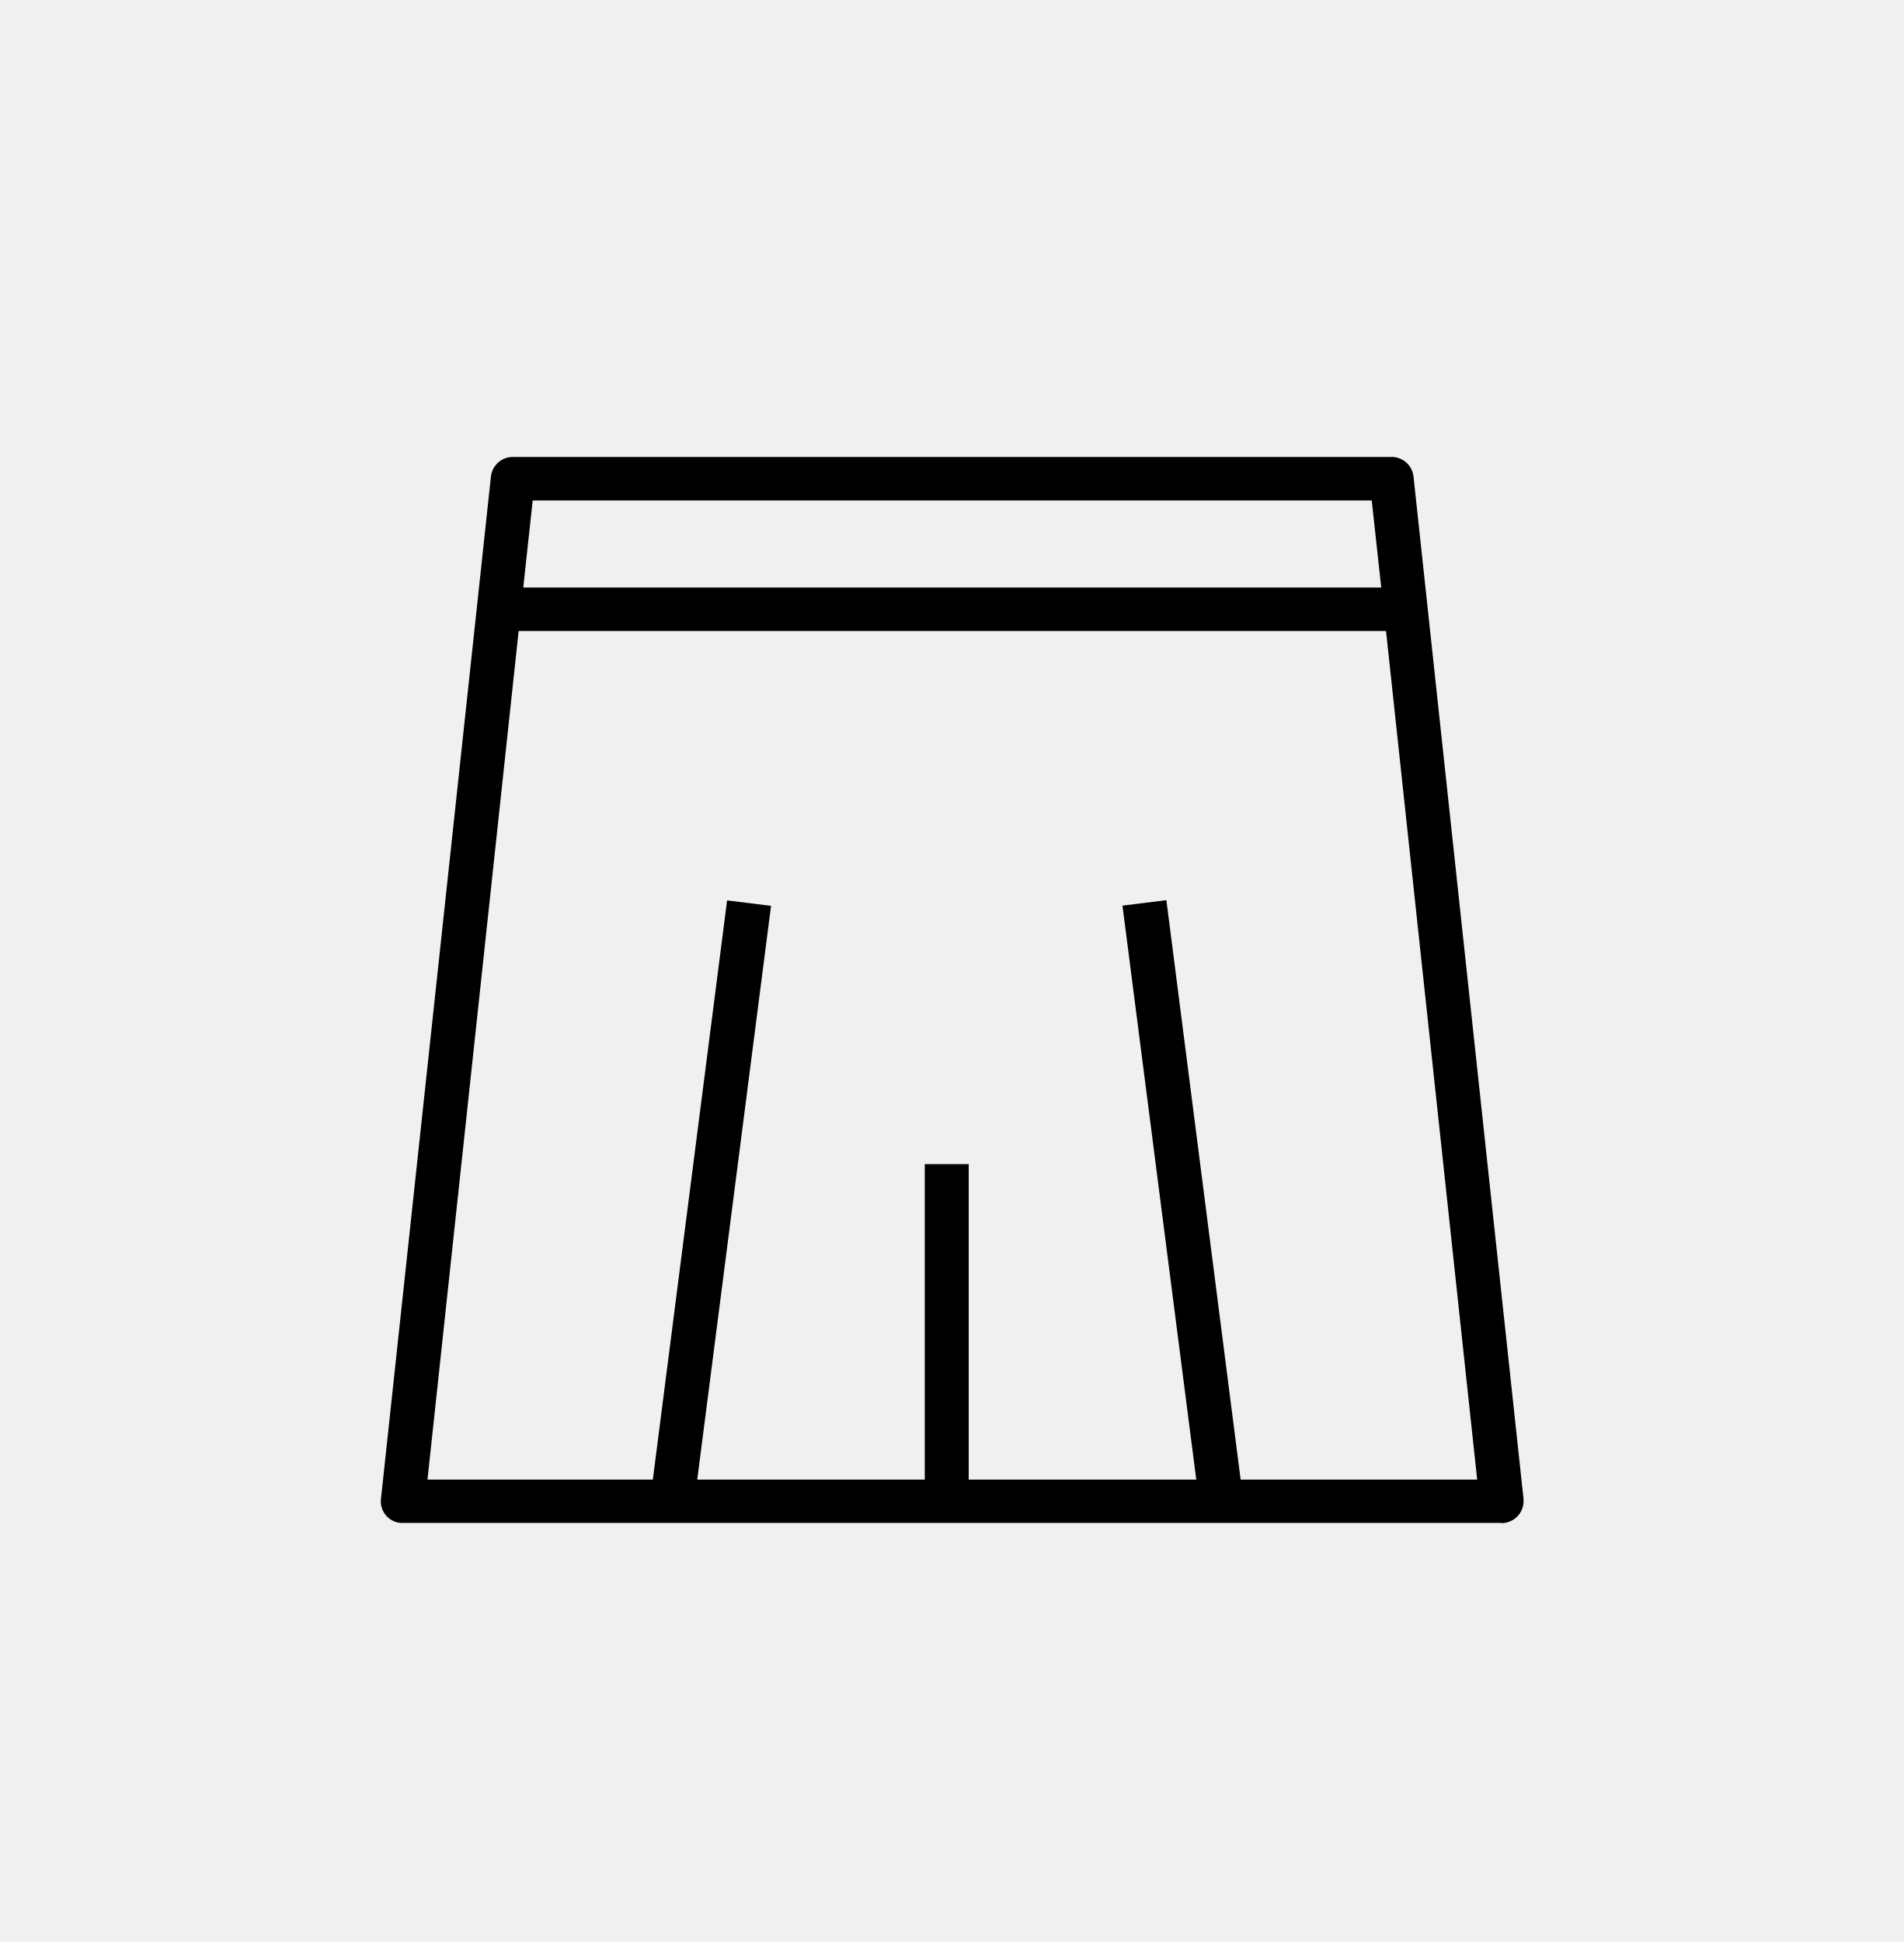
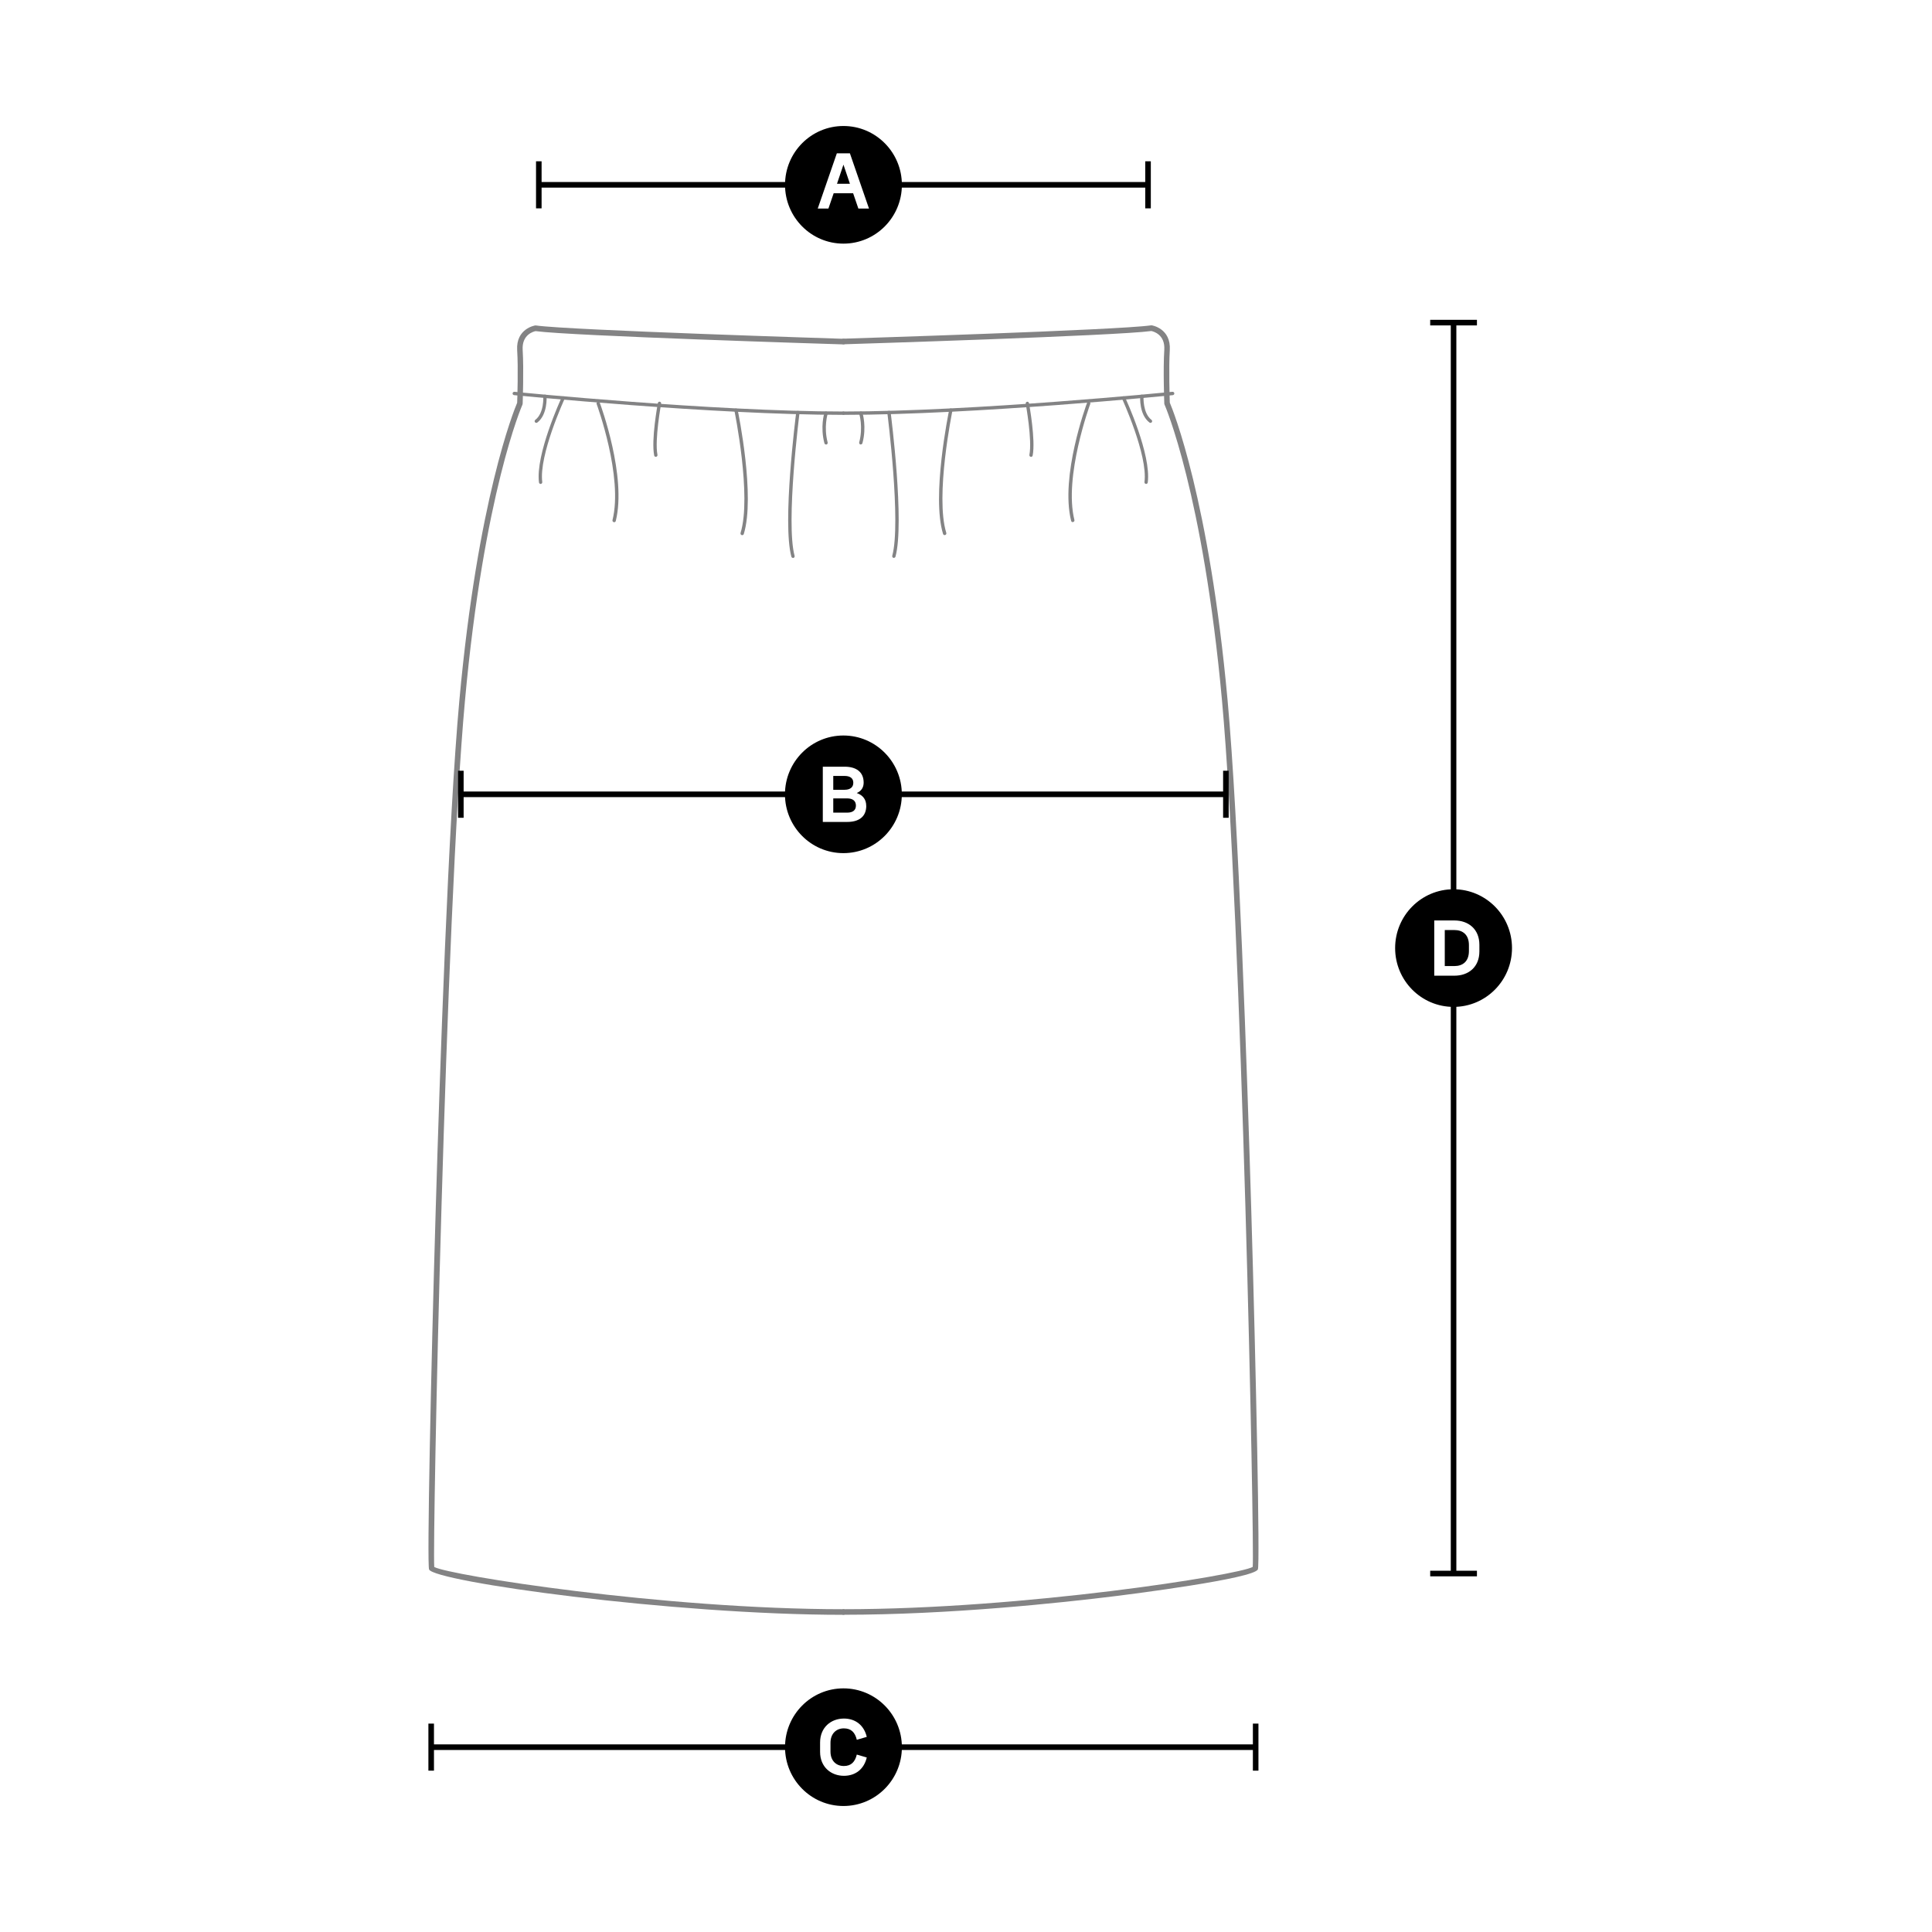
- <svg xmlns="http://www.w3.org/2000/svg" width="50" height="51" viewBox="0 0 50 51" fill="none">
-   <path d="M39.427 40C39.744 40 40.004 39.749 40.009 39.434C40.009 39.411 40.009 39.389 40.009 39.366L37.119 12.509C37.085 12.217 36.837 12 36.543 12H13.47C13.176 12 12.928 12.217 12.893 12.509L10.004 39.366C9.969 39.68 10.194 39.96 10.511 39.994C10.534 39.994 10.557 39.994 10.58 39.994H39.421L39.427 40ZM36.023 13.143L36.272 15.429H13.741L13.989 13.143H36.023ZM13.62 16.571H36.398L38.792 38.857H32.58L30.63 23.64L29.477 23.783L31.415 38.857H25.439V30.571H24.285V38.857H18.31L20.248 23.789L19.094 23.646L17.144 38.857H11.226L13.62 16.571Z" fill="black" />
+ <svg xmlns="http://www.w3.org/2000/svg" width="230" height="230" viewBox="0 0 230 230" fill="none">
+   <rect width="230" height="230" fill="white" />
+   <path d="M100.411 192.24C79.979 192.24 51.656 188.286 51.08 186.839C50.828 186.198 51.285 163.739 51.868 144.087C52.358 127.576 53.372 97.722 54.69 83.338C56.87 59.458 61.183 48.849 61.567 47.948C61.587 47.428 61.706 43.807 61.567 41.693C61.408 39.106 63.694 38.746 63.714 38.746C63.747 38.746 63.773 38.746 63.807 38.746C67.755 39.313 100.093 40.319 100.418 40.333C100.603 40.333 100.742 40.493 100.736 40.68C100.736 40.86 100.583 41 100.404 41H100.391C99.066 40.96 67.961 39.993 63.76 39.419C63.495 39.473 62.111 39.846 62.223 41.66C62.369 43.961 62.223 48.002 62.223 48.042C62.223 48.082 62.21 48.128 62.197 48.168C62.15 48.268 57.612 58.671 55.353 83.411C53.034 108.724 51.47 183.438 51.696 186.545C53.445 187.519 78.919 191.573 100.411 191.573C100.597 191.573 100.742 191.72 100.742 191.907C100.742 192.093 100.597 192.24 100.411 192.24Z" fill="#838384" />
+   <path d="M100.411 192.24C100.226 192.24 100.08 192.093 100.08 191.907C100.08 191.72 100.226 191.573 100.411 191.573C121.936 191.573 147.463 187.505 149.133 186.538C149.358 183.964 147.795 108.811 145.476 83.398C143.217 58.658 138.678 48.262 138.632 48.155C138.612 48.115 138.606 48.075 138.606 48.028C138.606 47.988 138.453 43.947 138.606 41.647C138.718 39.833 137.333 39.466 137.068 39.406C132.868 39.979 101.763 40.946 100.438 40.986H100.424C100.245 40.986 100.1 40.846 100.093 40.666C100.093 40.48 100.232 40.326 100.411 40.319C100.736 40.306 133.073 39.306 137.022 38.732C137.055 38.732 137.082 38.732 137.115 38.732C137.141 38.732 139.42 39.093 139.261 41.68C139.129 43.787 139.248 47.415 139.261 47.935C139.646 48.835 143.952 59.445 146.138 83.324C147.45 97.708 148.471 127.556 148.961 144.074C149.544 163.726 150.001 186.185 149.749 186.825C149.312 187.932 134.63 189.779 132.961 189.993C126.223 190.826 113.032 192.233 100.418 192.233L100.411 192.24Z" fill="#838384" />
+   <path d="M100.411 49.389C84.835 49.389 61.435 47.061 61.203 47.041C61.09 47.028 61.011 46.935 61.024 46.821C61.037 46.715 61.137 46.635 61.243 46.641C61.474 46.668 84.855 48.989 100.411 48.989C100.524 48.989 100.61 49.075 100.61 49.189C100.61 49.302 100.524 49.389 100.411 49.389Z" fill="#838384" />
+   <path d="M63.846 50.342C63.787 50.342 63.727 50.316 63.687 50.262C63.621 50.175 63.641 50.049 63.727 49.982C64.794 49.175 64.681 47.215 64.674 47.195C64.668 47.081 64.754 46.988 64.86 46.981C64.986 46.968 65.065 47.061 65.072 47.168C65.072 47.255 65.204 49.362 63.966 50.302C63.932 50.329 63.886 50.342 63.846 50.342Z" fill="#838384" />
+   <path d="M64.363 57.611C64.264 57.611 64.178 57.537 64.164 57.437C63.734 54.117 66.742 47.575 66.868 47.295C66.914 47.195 67.033 47.155 67.132 47.195C67.232 47.241 67.272 47.361 67.225 47.461C67.192 47.528 64.138 54.176 64.555 57.384C64.569 57.491 64.496 57.591 64.383 57.611C64.376 57.611 64.363 57.611 64.356 57.611H64.363Z" fill="#838384" />
+   <path d="M73.108 62.159C73.108 62.159 73.075 62.159 73.062 62.159C72.956 62.132 72.89 62.025 72.916 61.919C74.202 56.757 71.061 48.182 71.028 48.095C70.988 47.988 71.041 47.875 71.147 47.835C71.247 47.795 71.366 47.848 71.406 47.955C71.538 48.308 74.619 56.737 73.307 62.019C73.287 62.112 73.201 62.172 73.115 62.172L73.108 62.159Z" fill="#838384" />
+   <path d="M78.071 54.383C77.978 54.383 77.892 54.317 77.879 54.223C77.508 52.369 78.283 48.162 78.316 47.982C78.336 47.875 78.435 47.801 78.548 47.822C78.654 47.842 78.727 47.948 78.707 48.055C78.7 48.095 77.918 52.369 78.269 54.143C78.289 54.25 78.223 54.357 78.111 54.377C78.097 54.377 78.084 54.377 78.071 54.377V54.383Z" fill="#838384" />
+   <path d="M88.353 63.706C88.353 63.706 88.313 63.706 88.293 63.699C88.188 63.666 88.128 63.552 88.161 63.446C89.513 59.071 87.445 48.968 87.426 48.868C87.406 48.762 87.472 48.655 87.578 48.635C87.691 48.608 87.79 48.682 87.817 48.788C87.903 49.209 89.93 59.091 88.545 63.572C88.519 63.659 88.439 63.712 88.353 63.712V63.706Z" fill="#838384" />
+   <path d="M94.402 66.42C94.316 66.42 94.236 66.36 94.21 66.273C93.117 62.245 94.72 49.622 94.786 49.089C94.799 48.982 94.906 48.902 95.011 48.915C95.124 48.928 95.197 49.029 95.184 49.142C95.164 49.275 93.527 62.219 94.594 66.173C94.621 66.28 94.561 66.393 94.455 66.42C94.435 66.42 94.422 66.427 94.402 66.427V66.42Z" fill="#838384" />
+   <path d="M98.337 52.916C98.251 52.916 98.172 52.856 98.145 52.77C97.628 50.829 98.125 49.202 98.145 49.135C98.178 49.029 98.291 48.975 98.397 49.008C98.503 49.042 98.563 49.155 98.529 49.262C98.529 49.275 98.046 50.849 98.529 52.669C98.556 52.776 98.496 52.883 98.39 52.916C98.371 52.916 98.357 52.923 98.337 52.923V52.916Z" fill="#838384" />
+   <path d="M100.411 49.389C100.298 49.389 100.212 49.302 100.212 49.188C100.212 49.075 100.298 48.989 100.411 48.989C115.967 48.989 139.348 46.661 139.579 46.641C139.685 46.635 139.785 46.708 139.798 46.821C139.811 46.935 139.732 47.028 139.619 47.041C139.387 47.068 115.987 49.389 100.411 49.389Z" fill="#838384" />
+   <path d="M136.962 50.342C136.923 50.342 136.876 50.329 136.843 50.302C135.604 49.369 135.73 47.261 135.737 47.168C135.743 47.061 135.816 46.968 135.949 46.981C136.061 46.988 136.141 47.081 136.134 47.195C136.134 47.215 136.022 49.175 137.082 49.982C137.168 50.049 137.188 50.175 137.121 50.262C137.082 50.316 137.022 50.342 136.962 50.342Z" fill="#838384" />
+   <path d="M136.446 57.611C136.446 57.611 136.426 57.611 136.419 57.611C136.313 57.597 136.234 57.497 136.247 57.384C136.664 54.176 133.603 47.528 133.577 47.461C133.531 47.361 133.577 47.241 133.67 47.195C133.769 47.148 133.888 47.195 133.935 47.295C134.061 47.575 137.075 54.117 136.638 57.437C136.625 57.537 136.538 57.611 136.439 57.611H136.446Z" fill="#838384" />
+   <path d="M127.707 62.159C127.621 62.159 127.535 62.099 127.515 62.005C126.203 56.724 129.284 48.295 129.416 47.941C129.456 47.835 129.569 47.788 129.675 47.822C129.781 47.861 129.827 47.975 129.794 48.082C129.761 48.168 126.62 56.744 127.906 61.905C127.932 62.012 127.866 62.119 127.76 62.145C127.747 62.145 127.727 62.145 127.714 62.145L127.707 62.159Z" fill="#838384" />
+   <path d="M122.745 54.383C122.745 54.383 122.718 54.383 122.705 54.383C122.599 54.363 122.526 54.257 122.546 54.15C122.897 52.376 122.115 48.102 122.109 48.062C122.089 47.955 122.162 47.848 122.268 47.828C122.38 47.808 122.48 47.882 122.5 47.988C122.533 48.168 123.301 52.376 122.937 54.23C122.917 54.323 122.837 54.39 122.745 54.39V54.383Z" fill="#838384" />
+   <path d="M112.462 63.706C112.376 63.706 112.297 63.652 112.27 63.566C110.886 59.091 112.913 49.202 112.999 48.782C113.026 48.675 113.125 48.602 113.238 48.628C113.344 48.648 113.416 48.755 113.39 48.862C113.37 48.962 111.296 59.065 112.654 63.439C112.688 63.546 112.628 63.659 112.522 63.692C112.502 63.692 112.482 63.699 112.462 63.699V63.706Z" fill="#838384" />
+   <path d="M106.414 66.42C106.414 66.42 106.38 66.42 106.361 66.413C106.255 66.386 106.195 66.273 106.221 66.166C107.295 62.212 105.652 49.269 105.632 49.135C105.618 49.029 105.691 48.928 105.804 48.908C105.91 48.889 106.009 48.968 106.029 49.082C106.096 49.615 107.699 62.239 106.606 66.266C106.579 66.353 106.5 66.413 106.414 66.413V66.42Z" fill="#838384" />
+   <path d="M102.478 52.916C102.478 52.916 102.445 52.916 102.425 52.91C102.319 52.883 102.259 52.77 102.286 52.663C102.776 50.836 102.293 49.269 102.286 49.255C102.253 49.148 102.312 49.035 102.418 49.002C102.524 48.968 102.637 49.029 102.67 49.129C102.69 49.195 103.194 50.822 102.67 52.763C102.644 52.849 102.564 52.91 102.478 52.91V52.916Z" fill="#838384" />
+   <path d="M136.671 21.669H64.144V22.335H136.671V21.669Z" fill="black" />
+   <path d="M64.475 19.201H63.813V24.803H64.475V19.201Z" fill="black" />
+   <path d="M137.002 19.201H136.339V24.803H137.002V19.201Z" fill="black" />
+   <path d="M145.94 94.228H54.862V94.895H145.94V94.228Z" fill="black" />
+   <path d="M55.194 91.754H54.531V97.355H55.194V91.754Z" fill="black" />
+   <path d="M146.271 91.754H145.608V97.355H146.271V91.754Z" fill="black" />
+   <path d="M149.484 207.665H51.331V208.332H149.484V207.665Z" fill="black" />
+   <path d="M51.663 205.191H51V210.792H51.663V205.191Z" fill="black" />
+   <path d="M149.815 205.191H149.153V210.792H149.815V205.191Z" fill="black" />
+   <path d="M173.375 38.406H172.712V187.319H173.375V38.406Z" fill="black" />
+   <path d="M175.826 38.073H170.261V38.74H175.826V38.073Z" fill="black" />
+   <path d="M175.826 186.992H170.261V187.659H175.826V186.992Z" fill="black" />
+   <path d="M107.368 22.002C107.368 25.87 104.254 29.004 100.411 29.004C96.569 29.004 93.455 25.87 93.455 22.002C93.455 18.134 96.569 15 100.411 15C104.254 15 107.368 18.134 107.368 22.002Z" fill="black" />
+   <path d="M102.187 24.829L101.564 23.009H99.245L98.622 24.829H97.35L99.623 18.254H101.18L103.452 24.829H102.18H102.187ZM99.636 21.875H101.18L100.411 19.601L99.643 21.875H99.636Z" fill="white" />
+   <path d="M107.361 94.561C107.361 98.429 104.247 101.563 100.404 101.563C96.562 101.563 93.448 98.429 93.448 94.561C93.448 90.694 96.562 87.56 100.404 87.56C104.247 87.56 107.361 90.694 107.361 94.561Z" fill="black" />
+   <path d="M103.127 95.928C103.127 97.262 102.206 97.849 100.868 97.849H97.953V91.274H100.557C101.882 91.274 102.816 91.861 102.816 93.168C102.816 93.695 102.584 94.155 101.994 94.408C102.769 94.681 103.121 95.215 103.121 95.928H103.127ZM99.198 92.374V94.021H100.55C101.186 94.021 101.584 93.741 101.584 93.188C101.584 92.634 101.186 92.374 100.55 92.374H99.198ZM100.861 96.742C101.497 96.742 101.895 96.475 101.895 95.902C101.895 95.328 101.497 95.048 100.861 95.048H99.198V96.742H100.861Z" fill="white" />
+   <path d="M107.368 207.998C107.368 211.866 104.254 215 100.411 215C96.569 215 93.455 211.866 93.455 207.998C93.455 204.13 96.569 200.996 100.411 200.996C104.254 200.996 107.368 204.13 107.368 207.998Z" fill="black" />
+   <path d="M97.629 208.558V207.438C97.629 205.631 98.94 204.59 100.464 204.59C101.869 204.59 102.869 205.417 103.187 206.771L102.001 207.118C101.789 206.231 101.319 205.757 100.457 205.757C99.596 205.757 98.867 206.344 98.867 207.484V208.511C98.867 209.665 99.596 210.239 100.457 210.239C101.319 210.239 101.783 209.765 102.001 208.878L103.187 209.225C102.869 210.585 101.869 211.406 100.464 211.406C98.947 211.406 97.629 210.372 97.629 208.558Z" fill="white" />
+   <path d="M180 112.866C180 116.734 176.886 119.868 173.043 119.868C169.201 119.868 166.087 116.734 166.087 112.866C166.087 108.998 169.201 105.864 173.043 105.864C176.886 105.864 180 108.998 180 112.866Z" fill="black" />
+   <path d="M176.118 112.473V113.26C176.118 115.12 174.832 116.154 173.143 116.154H170.744V109.579H173.143C174.826 109.579 176.118 110.619 176.118 112.473ZM174.872 112.513C174.872 111.279 174.143 110.719 173.149 110.719H171.997V115.007H173.149C174.143 115.007 174.872 114.453 174.872 113.213V112.506V112.513Z" fill="white" />
</svg>
